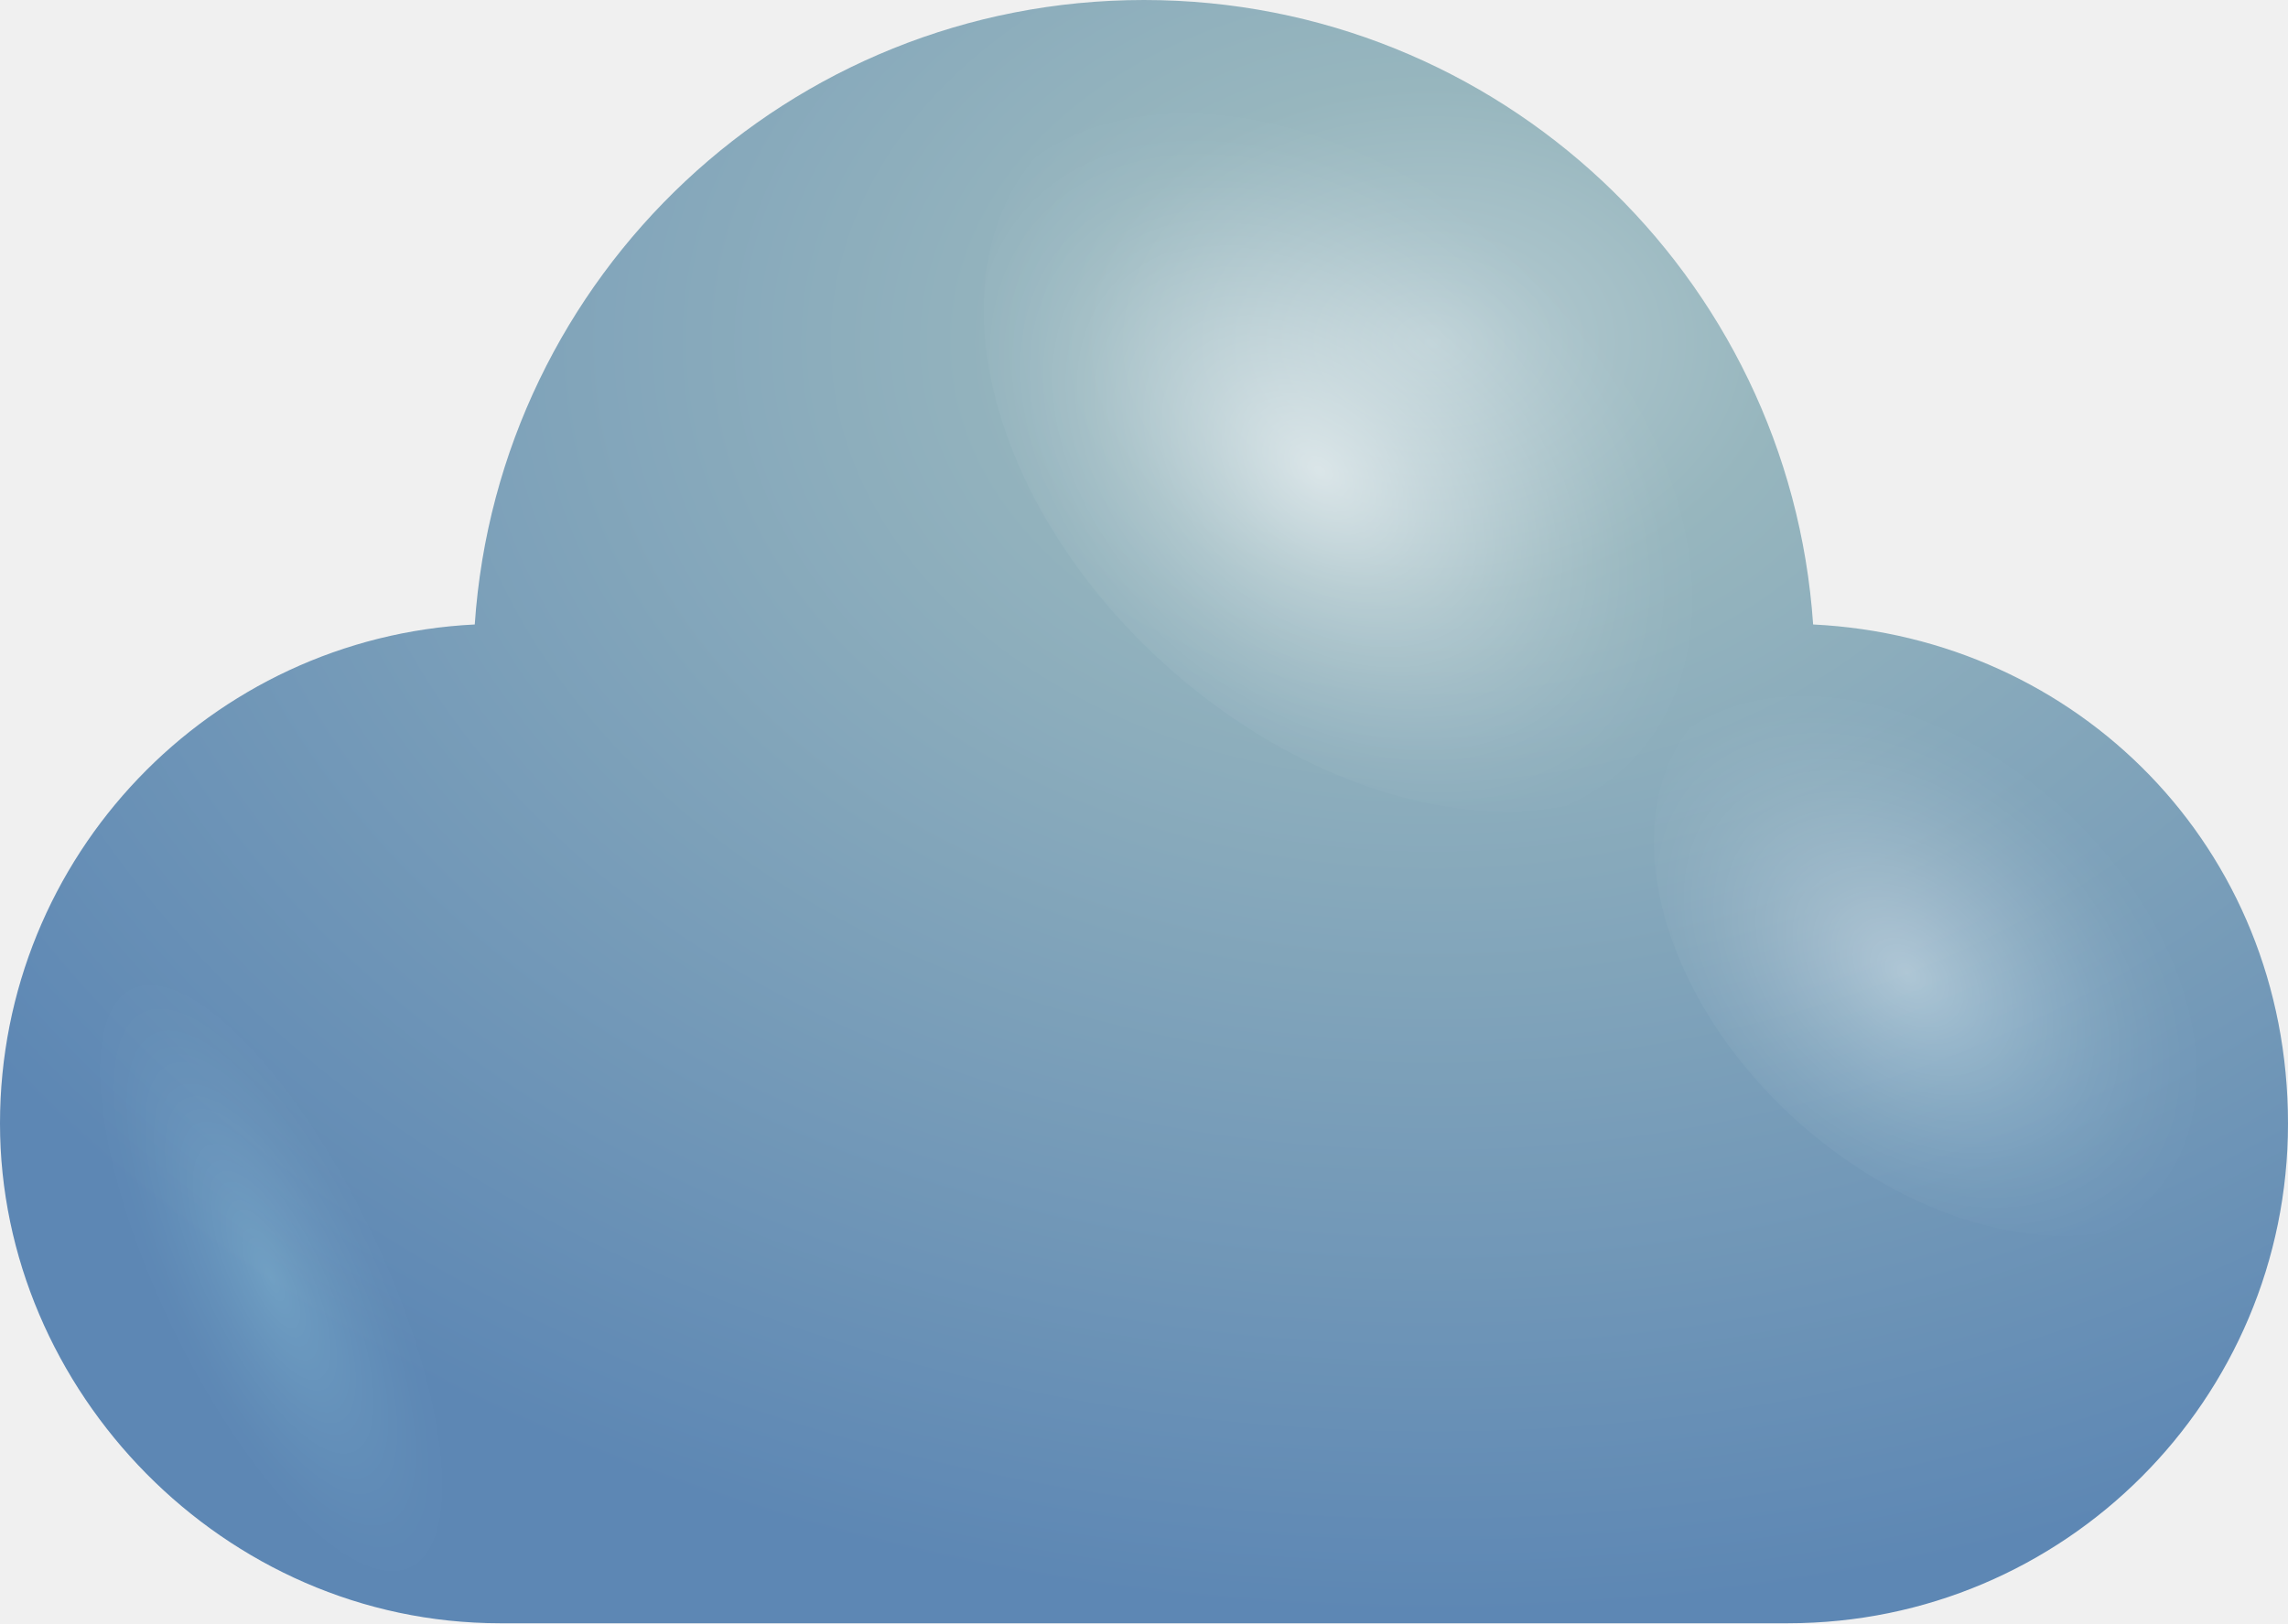
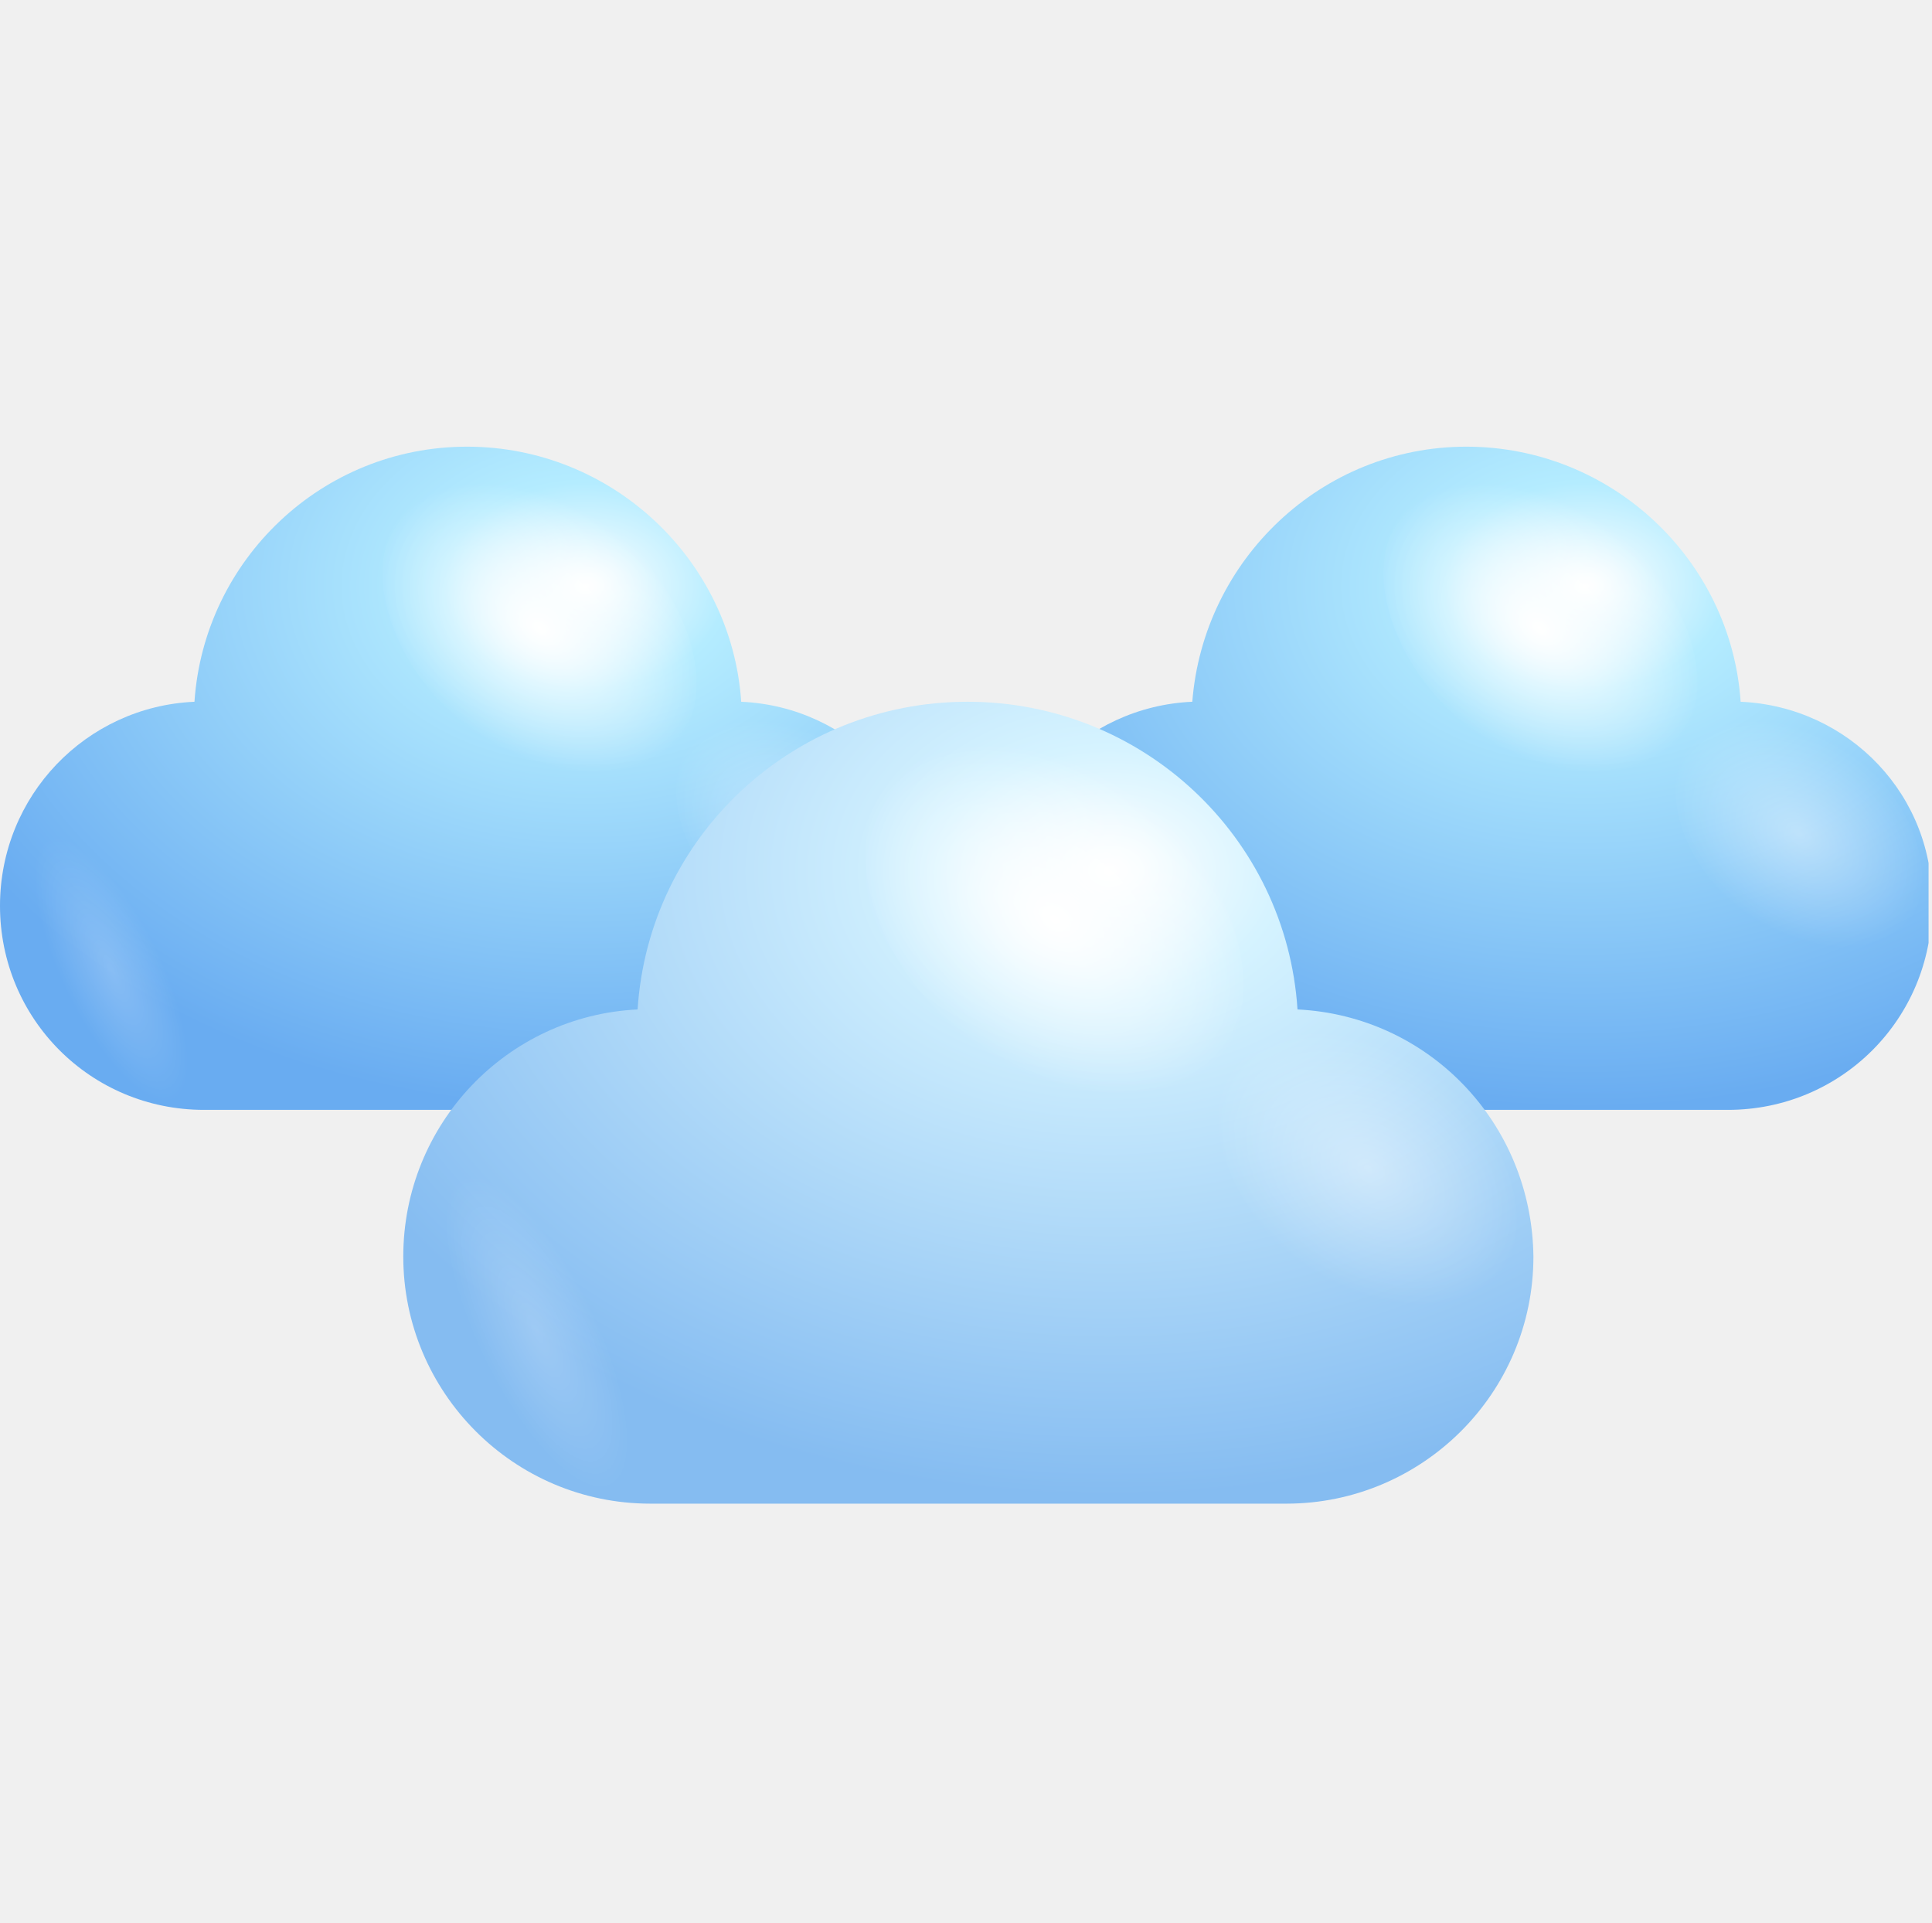
- <svg xmlns="http://www.w3.org/2000/svg" xmlns:xlink="http://www.w3.org/1999/xlink" viewBox="0 0 186.51 132.36">
+ <svg xmlns="http://www.w3.org/2000/svg" width="197" height="196" viewBox="0 0 197 196" fill="none">
+   <g clip-path="url(#clip0_1_375)">
+     <path d="M75.578 71.546C74.603 57.08 62.413 45.54 47.623 45.54C32.832 45.54 20.804 57.08 19.829 71.546C8.777 72.033 0 81.135 0 92.35C0 103.89 9.264 113.154 20.804 113.154H74.441C85.981 113.154 95.245 103.89 95.245 92.35C95.407 81.135 86.631 72.033 75.578 71.546Z" fill="url(#paint0_radial_1_375)" />
+     <path d="M47.623 74.146C39.821 67.808 36.733 58.056 40.796 52.529C44.859 47.003 54.449 47.491 62.413 53.992C70.215 60.331 73.303 70.083 69.24 75.609C65.176 81.135 55.587 80.485 47.623 74.146Z" fill="url(#paint1_radial_1_375)" />
+     <path opacity="0.4" d="M75.741 92.999C69.565 87.961 67.127 80.322 70.377 75.933C73.628 71.545 81.105 72.032 87.281 77.071C93.457 82.109 95.895 89.748 92.644 94.137C89.394 98.363 81.917 97.875 75.741 92.999Z" fill="url(#paint2_radial_1_375)" />
+     <path opacity="0.2" d="M14.953 93.65C10.402 86.499 5.201 83.086 3.088 86.011C1.138 88.937 3.251 96.901 7.802 104.052C12.353 111.204 17.554 114.617 19.667 111.692C21.617 108.766 19.504 100.802 14.953 93.65Z" fill="url(#paint3_radial_1_375)" />
+     <path d="M177.487 71.545C176.512 57.08 164.322 45.54 149.531 45.54C134.741 45.54 122.713 57.08 121.575 71.545C110.523 72.033 101.746 81.135 101.746 92.35C101.746 103.89 111.011 113.154 122.551 113.154H176.187C187.727 113.154 196.991 103.89 196.991 92.35C197.316 81.135 188.539 72.033 177.487 71.545Z" fill="url(#paint4_radial_1_375)" />
+     <path d="M149.694 74.146C141.892 67.808 138.804 58.055 142.867 52.529C146.931 47.003 156.52 47.491 164.484 53.992C172.286 60.331 175.374 70.083 171.311 75.609C167.085 81.135 157.495 80.485 149.694 74.146Z" fill="url(#paint5_radial_1_375)" />
+     <path opacity="0.4" d="M177.65 92.999C171.473 87.96 169.035 80.321 172.286 75.933C175.537 71.544 183.013 72.032 189.19 77.071C195.366 82.109 197.804 89.748 194.553 94.137C191.302 98.363 183.826 97.875 177.65 92.999Z" fill="url(#paint6_radial_1_375)" />
+     <path opacity="0.2" d="M116.862 93.65C112.311 86.499 107.11 83.085 104.997 86.011C103.047 88.937 105.16 96.901 109.711 104.052C114.261 111.204 119.463 114.617 121.576 111.691C123.526 108.766 121.413 100.802 116.862 93.65Z" fill="url(#paint7_radial_1_375)" />
+     <path d="M132.303 102.915C131.165 85.361 116.537 71.546 98.658 71.546C80.779 71.546 66.151 85.361 65.014 102.915C51.686 103.565 41.121 114.617 41.121 128.108C41.121 141.923 52.336 153.301 66.314 153.301H131.165C144.98 153.301 156.358 142.086 156.358 128.108C156.195 114.455 145.631 103.565 132.303 102.915Z" fill="url(#paint8_radial_1_375)" />
+     <path d="M98.658 106.004C89.231 98.365 85.493 86.662 90.369 79.836C95.245 73.009 106.947 73.822 116.374 81.461C125.801 89.1 129.54 100.803 124.664 107.629C119.788 114.456 108.085 113.643 98.658 106.004Z" fill="url(#paint9_radial_1_375)" />
+     <path opacity="0.4" d="M132.465 128.757C124.989 122.744 122.063 113.479 125.964 108.278C129.865 102.915 138.967 103.565 146.443 109.578C153.92 115.592 156.845 124.857 152.945 130.058C149.044 135.259 139.942 134.771 132.465 128.757Z" fill="url(#paint10_radial_1_375)" />
+     <path opacity="0.2" d="M59 129.57C53.474 120.956 47.135 116.893 44.697 120.306C42.259 123.719 44.859 133.471 50.386 142.085C55.912 150.7 62.251 154.763 64.689 151.35C67.127 147.937 64.526 138.185 59 129.57Z" fill="url(#paint11_radial_1_375)" />
+   </g>
  <defs>
-     <style>
-       .f {
-         isolation: isolate;
-       }
- 
-       .g {
-         fill: url(#c);
-         opacity: .6;
-       }
- 
-       .g, .h, .i {
-         mix-blend-mode: overlay;
-       }
- 
-       .h {
-         fill: url(#e);
-         opacity: .2;
-       }
- 
-       .j {
-         fill: url(#b);
-       }
- 
-       .i {
-         fill: url(#d);
-         opacity: .4;
-       }
-     </style>
-     <radialGradient id="b" cx="116.77" cy="27.9" fx="116.77" fy="27.9" r="142.26" gradientTransform="translate(233.54 48.27) rotate(-180) scale(1 .73)" gradientUnits="userSpaceOnUse">
-       <stop offset="0" stop-color="#b6ccd2" />
-       <stop offset=".2" stop-color="#97b6be" />
-       <stop offset="1" stop-color="#5d87b4" />
+     <radialGradient id="paint0_radial_1_375" cx="0" cy="0" r="1" gradientUnits="userSpaceOnUse" gradientTransform="translate(59.6927 59.7955) rotate(180) scale(72.6969 53.1051)">
+       <stop stop-color="white" />
+       <stop offset="0.198" stop-color="#B4ECFF" />
+       <stop offset="1" stop-color="#69ACF1" />
    </radialGradient>
-     <radialGradient id="c" cx="1125.43" cy="-1859.48" fx="1125.43" fy="-1859.48" r="17.16" gradientTransform="translate(-1953.81 -3702.86) rotate(126.03) scale(1.43 2.08) skewX(-4.38)" gradientUnits="userSpaceOnUse">
-       <stop offset="0" stop-color="#fff" />
-       <stop offset=".1" stop-color="#fff" stop-opacity=".85" />
-       <stop offset=".29" stop-color="#fff" stop-opacity=".59" />
-       <stop offset=".47" stop-color="#fff" stop-opacity=".38" />
-       <stop offset=".63" stop-color="#fff" stop-opacity=".22" />
-       <stop offset=".78" stop-color="#fff" stop-opacity=".1" />
-       <stop offset=".91" stop-color="#fff" stop-opacity=".03" />
-       <stop offset="1" stop-color="#fff" stop-opacity="0" />
+     <radialGradient id="paint1_radial_1_375" cx="0" cy="0" r="1" gradientUnits="userSpaceOnUse" gradientTransform="translate(55.0377 64.0316) rotate(126.034) scale(12.5118 18.2523)">
+       <stop stop-color="white" />
+       <stop offset="1" stop-color="white" stop-opacity="0" />
    </radialGradient>
-     <radialGradient id="d" cx="1126.6" cy="-1889.7" fx="1126.6" fy="-1889.7" r="13.49" xlink:href="#c" />
-     <radialGradient id="e" data-name="Degradado sin nombre 34" cx="22.14" cy="104.33" fx="22.14" fy="104.33" r="9.86" gradientTransform="translate(-129.55 -159.72) rotate(-25.71) scale(1 2.91)" gradientUnits="userSpaceOnUse">
-       <stop offset="0" stop-color="#fff" />
-       <stop offset=".1" stop-color="#fff" stop-opacity=".85" />
-       <stop offset=".29" stop-color="#fff" stop-opacity=".59" />
-       <stop offset=".47" stop-color="#fff" stop-opacity=".38" />
-       <stop offset=".63" stop-color="#fff" stop-opacity=".22" />
-       <stop offset=".78" stop-color="#fff" stop-opacity=".1" />
-       <stop offset=".91" stop-color="#fff" stop-opacity=".03" />
-       <stop offset="1" stop-color="#fff" stop-opacity="0" />
+     <radialGradient id="paint2_radial_1_375" cx="0" cy="0" r="1" gradientUnits="userSpaceOnUse" gradientTransform="translate(81.4826 84.9943) rotate(126.034) scale(9.83355 14.3453)">
+       <stop stop-color="white" />
+       <stop offset="1" stop-color="white" stop-opacity="0" />
    </radialGradient>
+     <radialGradient id="paint3_radial_1_375" cx="0" cy="0" r="1" gradientUnits="userSpaceOnUse" gradientTransform="translate(11.3348 98.8526) rotate(-25.7092) scale(5.0403 14.6727)">
+       <stop stop-color="white" />
+       <stop offset="1" stop-color="white" stop-opacity="0" />
+     </radialGradient>
+     <radialGradient id="paint4_radial_1_375" cx="0" cy="0" r="1" gradientUnits="userSpaceOnUse" gradientTransform="translate(161.628 59.7954) rotate(180) scale(72.6968 53.105)">
+       <stop stop-color="white" />
+       <stop offset="0.198" stop-color="#B4ECFF" />
+       <stop offset="1" stop-color="#69ACF1" />
+     </radialGradient>
+     <radialGradient id="paint5_radial_1_375" cx="0" cy="0" r="1" gradientUnits="userSpaceOnUse" gradientTransform="translate(156.973 64.0316) rotate(126.034) scale(12.5116 18.252)">
+       <stop stop-color="white" />
+       <stop offset="1" stop-color="white" stop-opacity="0" />
+     </radialGradient>
+     <radialGradient id="paint6_radial_1_375" cx="0" cy="0" r="1" gradientUnits="userSpaceOnUse" gradientTransform="translate(183.419 84.9939) rotate(126.034) scale(9.83355 14.3453)">
+       <stop stop-color="white" />
+       <stop offset="1" stop-color="white" stop-opacity="0" />
+     </radialGradient>
+     <radialGradient id="paint7_radial_1_375" cx="0" cy="0" r="1" gradientUnits="userSpaceOnUse" gradientTransform="translate(113.269 98.8506) rotate(-25.7092) scale(5.0403 14.6727)">
+       <stop stop-color="white" />
+       <stop offset="1" stop-color="white" stop-opacity="0" />
+     </radialGradient>
+     <radialGradient id="paint8_radial_1_375" cx="0" cy="0" r="1" gradientUnits="userSpaceOnUse" gradientTransform="translate(113.157 88.6576) rotate(180) scale(87.798 64.1364)">
+       <stop stop-color="white" />
+       <stop offset="0.198" stop-color="#D5F3FF" />
+       <stop offset="1" stop-color="#85BCF1" />
+     </radialGradient>
+     <radialGradient id="paint9_radial_1_375" cx="0" cy="0" r="1" gradientUnits="userSpaceOnUse" gradientTransform="translate(107.534 93.7759) rotate(126.034) scale(15.1105 22.0434)">
+       <stop stop-color="white" />
+       <stop offset="1" stop-color="white" stop-opacity="0" />
+     </radialGradient>
+     <radialGradient id="paint10_radial_1_375" cx="0" cy="0" r="1" gradientUnits="userSpaceOnUse" gradientTransform="translate(139.475 119.092) rotate(126.034) scale(11.8753 17.3239)">
+       <stop stop-color="white" />
+       <stop offset="1" stop-color="white" stop-opacity="0" />
+     </radialGradient>
+     <radialGradient id="paint11_radial_1_375" cx="0" cy="0" r="1" gradientUnits="userSpaceOnUse" gradientTransform="translate(54.7546 135.828) rotate(-25.7092) scale(6.08734 17.7207)">
+       <stop stop-color="white" />
+       <stop offset="1" stop-color="white" stop-opacity="0" />
+     </radialGradient>
+     <clipPath id="clip0_1_375">
+       <rect width="196.611" height="195.398" fill="white" transform="translate(0.0385742)" />
+     </clipPath>
  </defs>
-   <g class="f">
-     <g id="a" data-name="Capa 1">
-       <g>
-         <path class="j" d="M147.8,50.92C145.86,22.47,122.19,0,93.25,0S40.64,22.47,38.7,50.92C17.15,51.98,0,69.79,0,91.61s18.24,40.75,40.75,40.75h105.01c22.5,0,40.75-18.24,40.75-40.75s-17.15-39.63-38.7-40.69Z" />
-         <path class="g" d="M97.08,55.99c-15.34-12.45-21.33-31.39-13.38-42.33,7.95-10.93,26.84-9.71,42.19,2.73,15.33,12.44,21.32,31.4,13.37,42.32-7.96,10.94-26.84,9.71-42.18-2.72Z" />
-         <path class="i" d="M148.09,92.77c-12.05-9.78-16.76-24.67-10.51-33.26,6.25-8.59,21.09-7.63,33.15,2.14,12.05,9.78,16.75,24.68,10.51,33.26-6.26,8.6-21.1,7.63-33.15-2.14Z" />
-         <path class="h" d="M29.13,94.13c-8.9-13.88-19.23-20.56-23.1-14.93-3.85,5.62,.22,21.44,9.11,35.32,8.9,13.87,19.24,20.56,23.1,14.93,3.86-5.64-.22-21.44-9.11-35.32Z" />
-       </g>
-     </g>
-   </g>
</svg>
